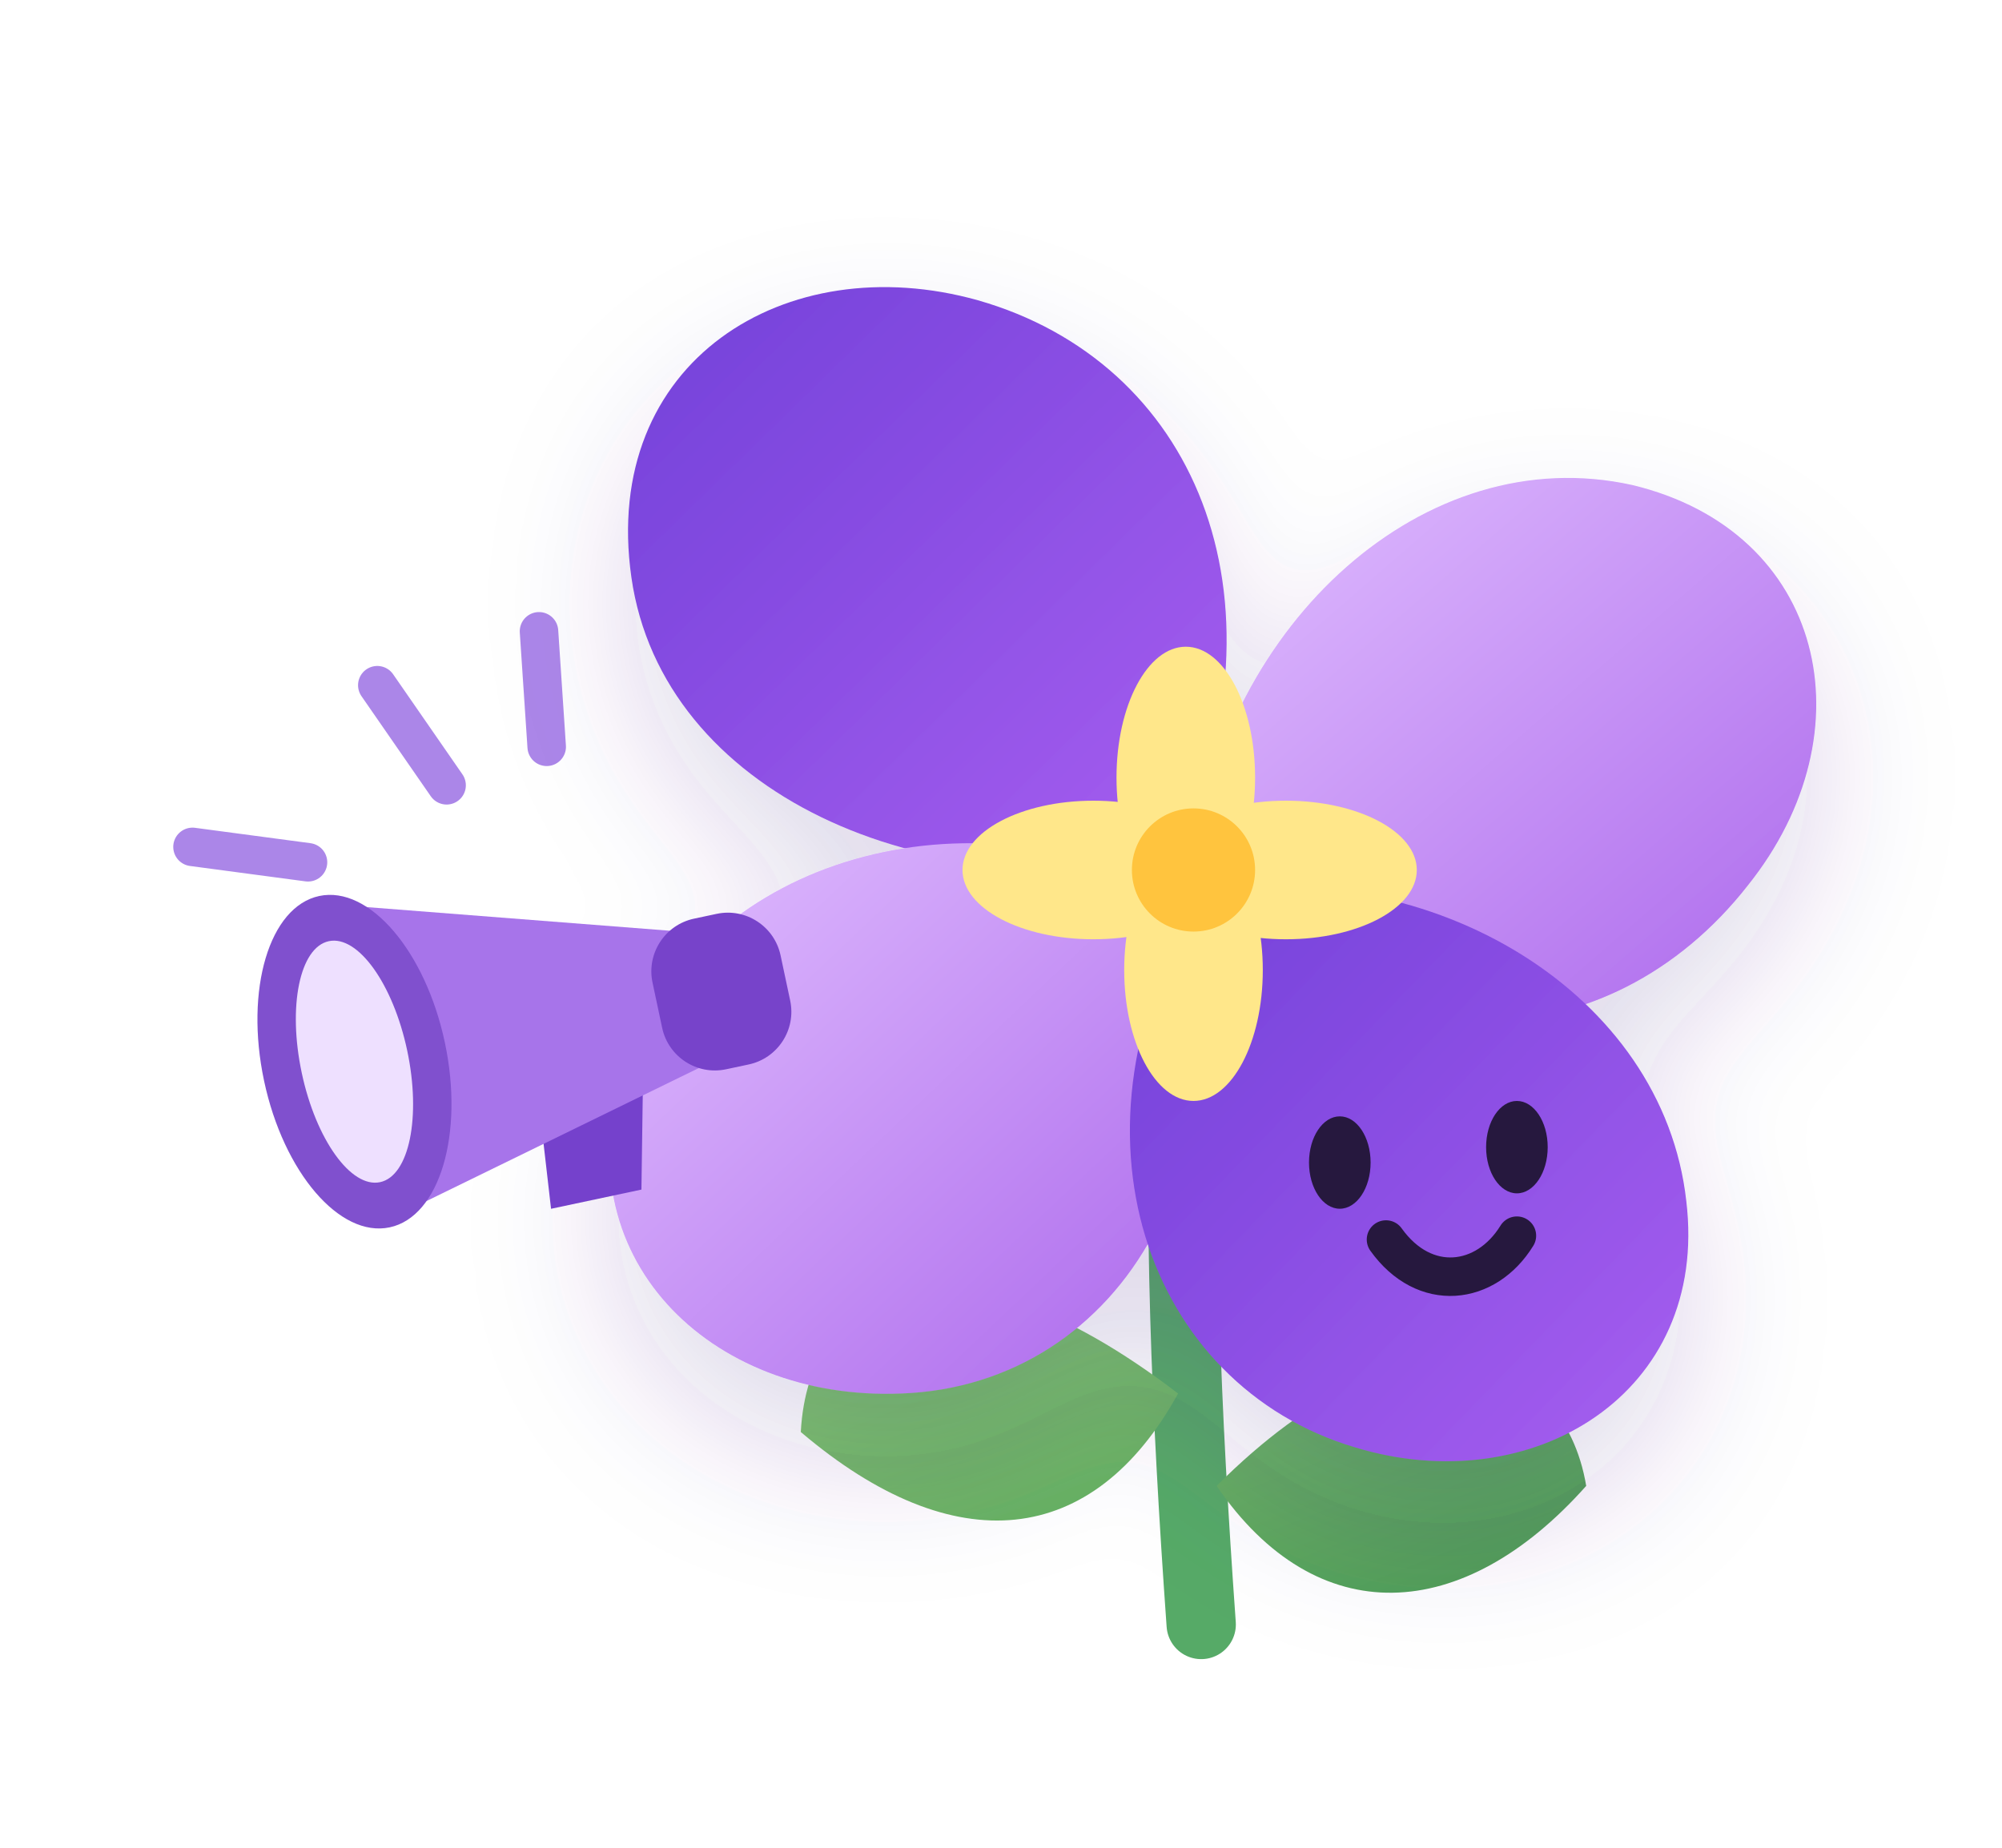
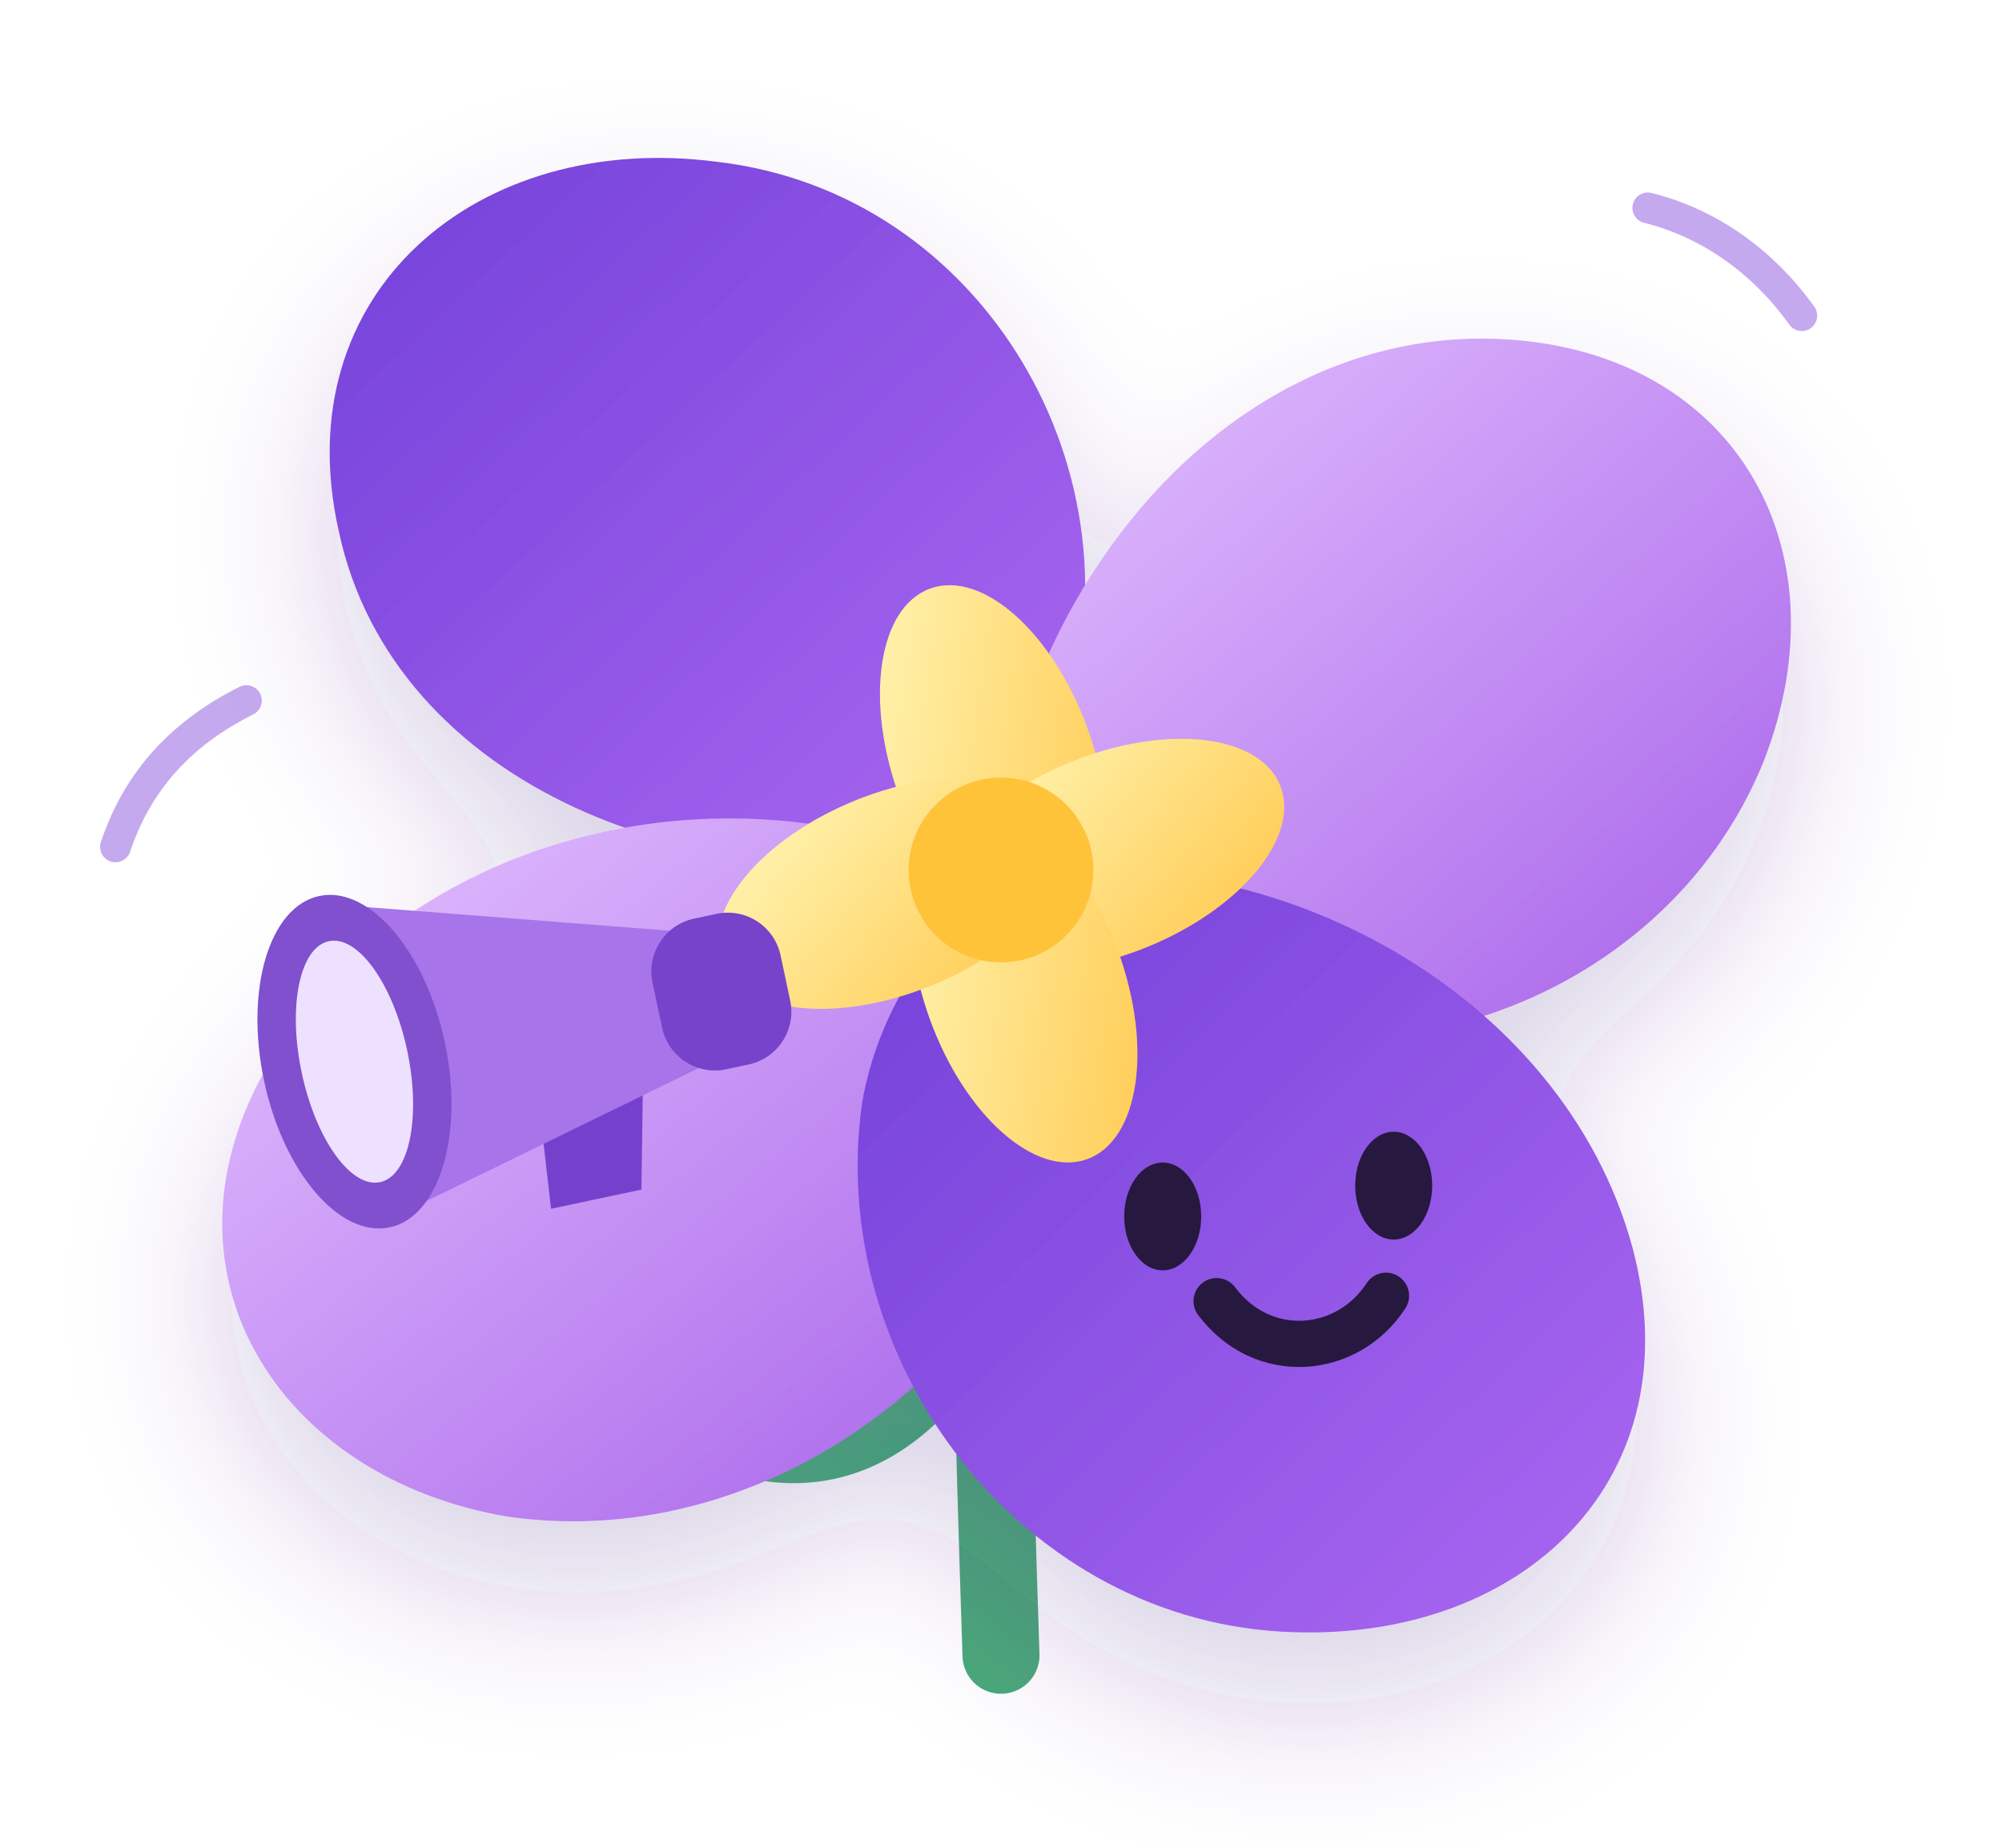
- <svg xmlns="http://www.w3.org/2000/svg" viewBox="0 0 260 240" role="img" aria-labelledby="title desc">
+ <svg xmlns="http://www.w3.org/2000/svg" viewBox="0 0 260 240" role="img" aria-labelledby="title">
  <defs>
-     <linearGradient id="a" x1="0" y1="0" x2="1" y2="1">
+     <linearGradient id="p1" x1="0" y1="0" x2="1" y2="1">
      <stop stop-color="#7240D9" />
-       <stop offset="1" stop-color="#A75FF0" />
+       <stop offset="1" stop-color="#AB68F1" />
    </linearGradient>
-     <linearGradient id="b" x1="0" y1="0" x2="1" y2="1">
-       <stop stop-color="#E1BFFF" />
-       <stop offset="1" stop-color="#AC68EC" />
+     <linearGradient id="p2" x1="0" y1="0" x2="1" y2="1">
+       <stop stop-color="#E4C3FF" />
+       <stop offset="1" stop-color="#A660E9" />
    </linearGradient>
-     <linearGradient id="l" x1="0" y1="0" x2="1" y2="1">
-       <stop stop-color="#88CB72" />
-       <stop offset="1" stop-color="#4B9B55" />
+     <linearGradient id="leaf" x1="0" y1="0" x2="1" y2="1">
+       <stop stop-color="#7ACB94" />
+       <stop offset="1" stop-color="#3AA873" />
+     </linearGradient>
+     <linearGradient id="yellow" x1="0" y1="0" x2="1" y2="1">
+       <stop stop-color="#FFF7B8" />
+       <stop offset="1" stop-color="#FFC84C" />
    </linearGradient>
    <filter id="s" x="-30%" y="-30%" width="160%" height="180%">
-       <feDropShadow dx="0" dy="9" stdDeviation="9" flood-color="#4B218C" flood-opacity=".17" />
+       <feDropShadow dx="0" dy="10" stdDeviation="10" flood-color="#4B218C" flood-opacity=".2" />
    </filter>
  </defs>
-   <path d="M154 133c-1 25 0 50 2 78" fill="none" stroke="#56AA67" stroke-width="9" stroke-linecap="round" />
-   <path d="M153 181c-30-23-48-14-49 5 20 17 38 15 49-5Zm5 12c25-25 45-18 48 0-16 18-35 19-48 0Z" fill="url(#l)" />
+   <path d="M130 130c-2 26-1 54 0 85" fill="none" stroke="#4AA979" stroke-width="10" stroke-linecap="round" />
+   <path d="M128 177c-30-25-50-18-53 2 20 19 40 18 53-2Z" fill="url(#leaf)" />
+   <path d="M132 193c28-25 49-18 52 1-18 19-39 19-52-1Z" fill="url(#leaf)" />
  <g filter="url(#s)">
-     <path d="M153 111c-33 7-67-8-71-36-4-28 20-43 45-36 28 8 41 38 26 72Z" fill="url(#a)" />
-     <path d="M155 112c4-31 30-55 57-49 25 6 31 32 15 52-18 23-50 25-72-3Z" fill="url(#b)" />
-     <path d="M151 115c-29-13-61-2-70 24-8 24 11 43 36 42 29-1 47-32 34-66Z" fill="url(#b)" />
-     <path d="M156 116c30-5 60 13 63 40 3 25-20 39-43 32-27-8-39-41-20-72Z" fill="url(#a)" />
+     <path d="M127 110c-36 8-76-8-83-41-7-31 18-52 49-48 35 4 56 41 45 73-3 8-6 12-11 16Z" fill="url(#p1)" />
+     <path d="M129 111c4-36 31-68 65-67 31 1 46 27 35 55-13 32-54 46-84 28-8-5-12-10-16-16Z" fill="url(#p2)" />
+     <path d="M126 113c-33-15-74-4-91 25-16 27 1 54 31 59 35 5 69-22 75-56 2-10-4-20-15-28Z" fill="url(#p2)" />
+     <path d="M130 114c35-6 73 15 82 48 8 30-14 51-44 50-35-1-61-35-56-69 2-11 8-21 18-29Z" fill="url(#p1)" />
  </g>
-   <g fill="#FFE78A">
-     <ellipse cx="154" cy="101" rx="9" ry="17" />
-     <ellipse cx="167" cy="113" rx="17" ry="9" />
-     <ellipse cx="155" cy="126" rx="9" ry="17" />
-     <ellipse cx="142" cy="113" rx="17" ry="9" />
-     <circle cx="155" cy="113" r="8" fill="#FFC43E" />
+   <g fill="url(#yellow)">
+     <ellipse cx="129" cy="99" rx="13" ry="24" transform="rotate(-20 129 99)" />
+     <ellipse cx="144" cy="111" rx="24" ry="13" transform="rotate(-22 144 111)" />
+     <ellipse cx="133" cy="128" rx="13" ry="24" transform="rotate(-20 133 128)" />
+     <ellipse cx="116" cy="116" rx="24" ry="13" transform="rotate(-22 116 116)" />
+     <circle cx="130" cy="113" r="12" fill="#FFC33A" />
  </g>
  <g fill="#26183E">
-     <ellipse cx="174" cy="151" rx="4" ry="6" />
-     <ellipse cx="197" cy="149" rx="4" ry="6" />
+     <ellipse cx="151" cy="158" rx="5" ry="7" />
+     <ellipse cx="181" cy="154" rx="5" ry="7" />
  </g>
-   <path d="M180 161c5 7 13 6 17-.5" fill="none" stroke="#26183E" stroke-width="5" stroke-linecap="round" />
+   <path d="M158 169c6 8 17 7 22-.7" fill="none" stroke="#26183E" stroke-width="6" stroke-linecap="round" />
+   <path d="M32 91c-8 4-14 10-17 19M214 27c8 2 15 7 20 14" fill="none" stroke="#8B54DE" stroke-width="4" stroke-linecap="round" opacity=".5" />
  <g transform="translate(24 116) rotate(-12)">
    <path d="m40 29-2 21h12l5-22" fill="#7541CC" />
    <path d="M17 5 61 18v18L17 47Z" fill="#A774EA" />
    <rect x="57" y="17" width="17" height="20" rx="7" fill="#7743CA" />
    <ellipse cx="17" cy="26" rx="12" ry="22" fill="#8050CE" />
    <ellipse cx="17" cy="26" rx="7" ry="16" fill="#EEE0FF" />
  </g>
-   <path d="M58 102 49 89m22 8-1-15m-30 30-15-2" fill="none" stroke="#8753DE" stroke-width="5" stroke-linecap="round" opacity=".7" />
</svg>
